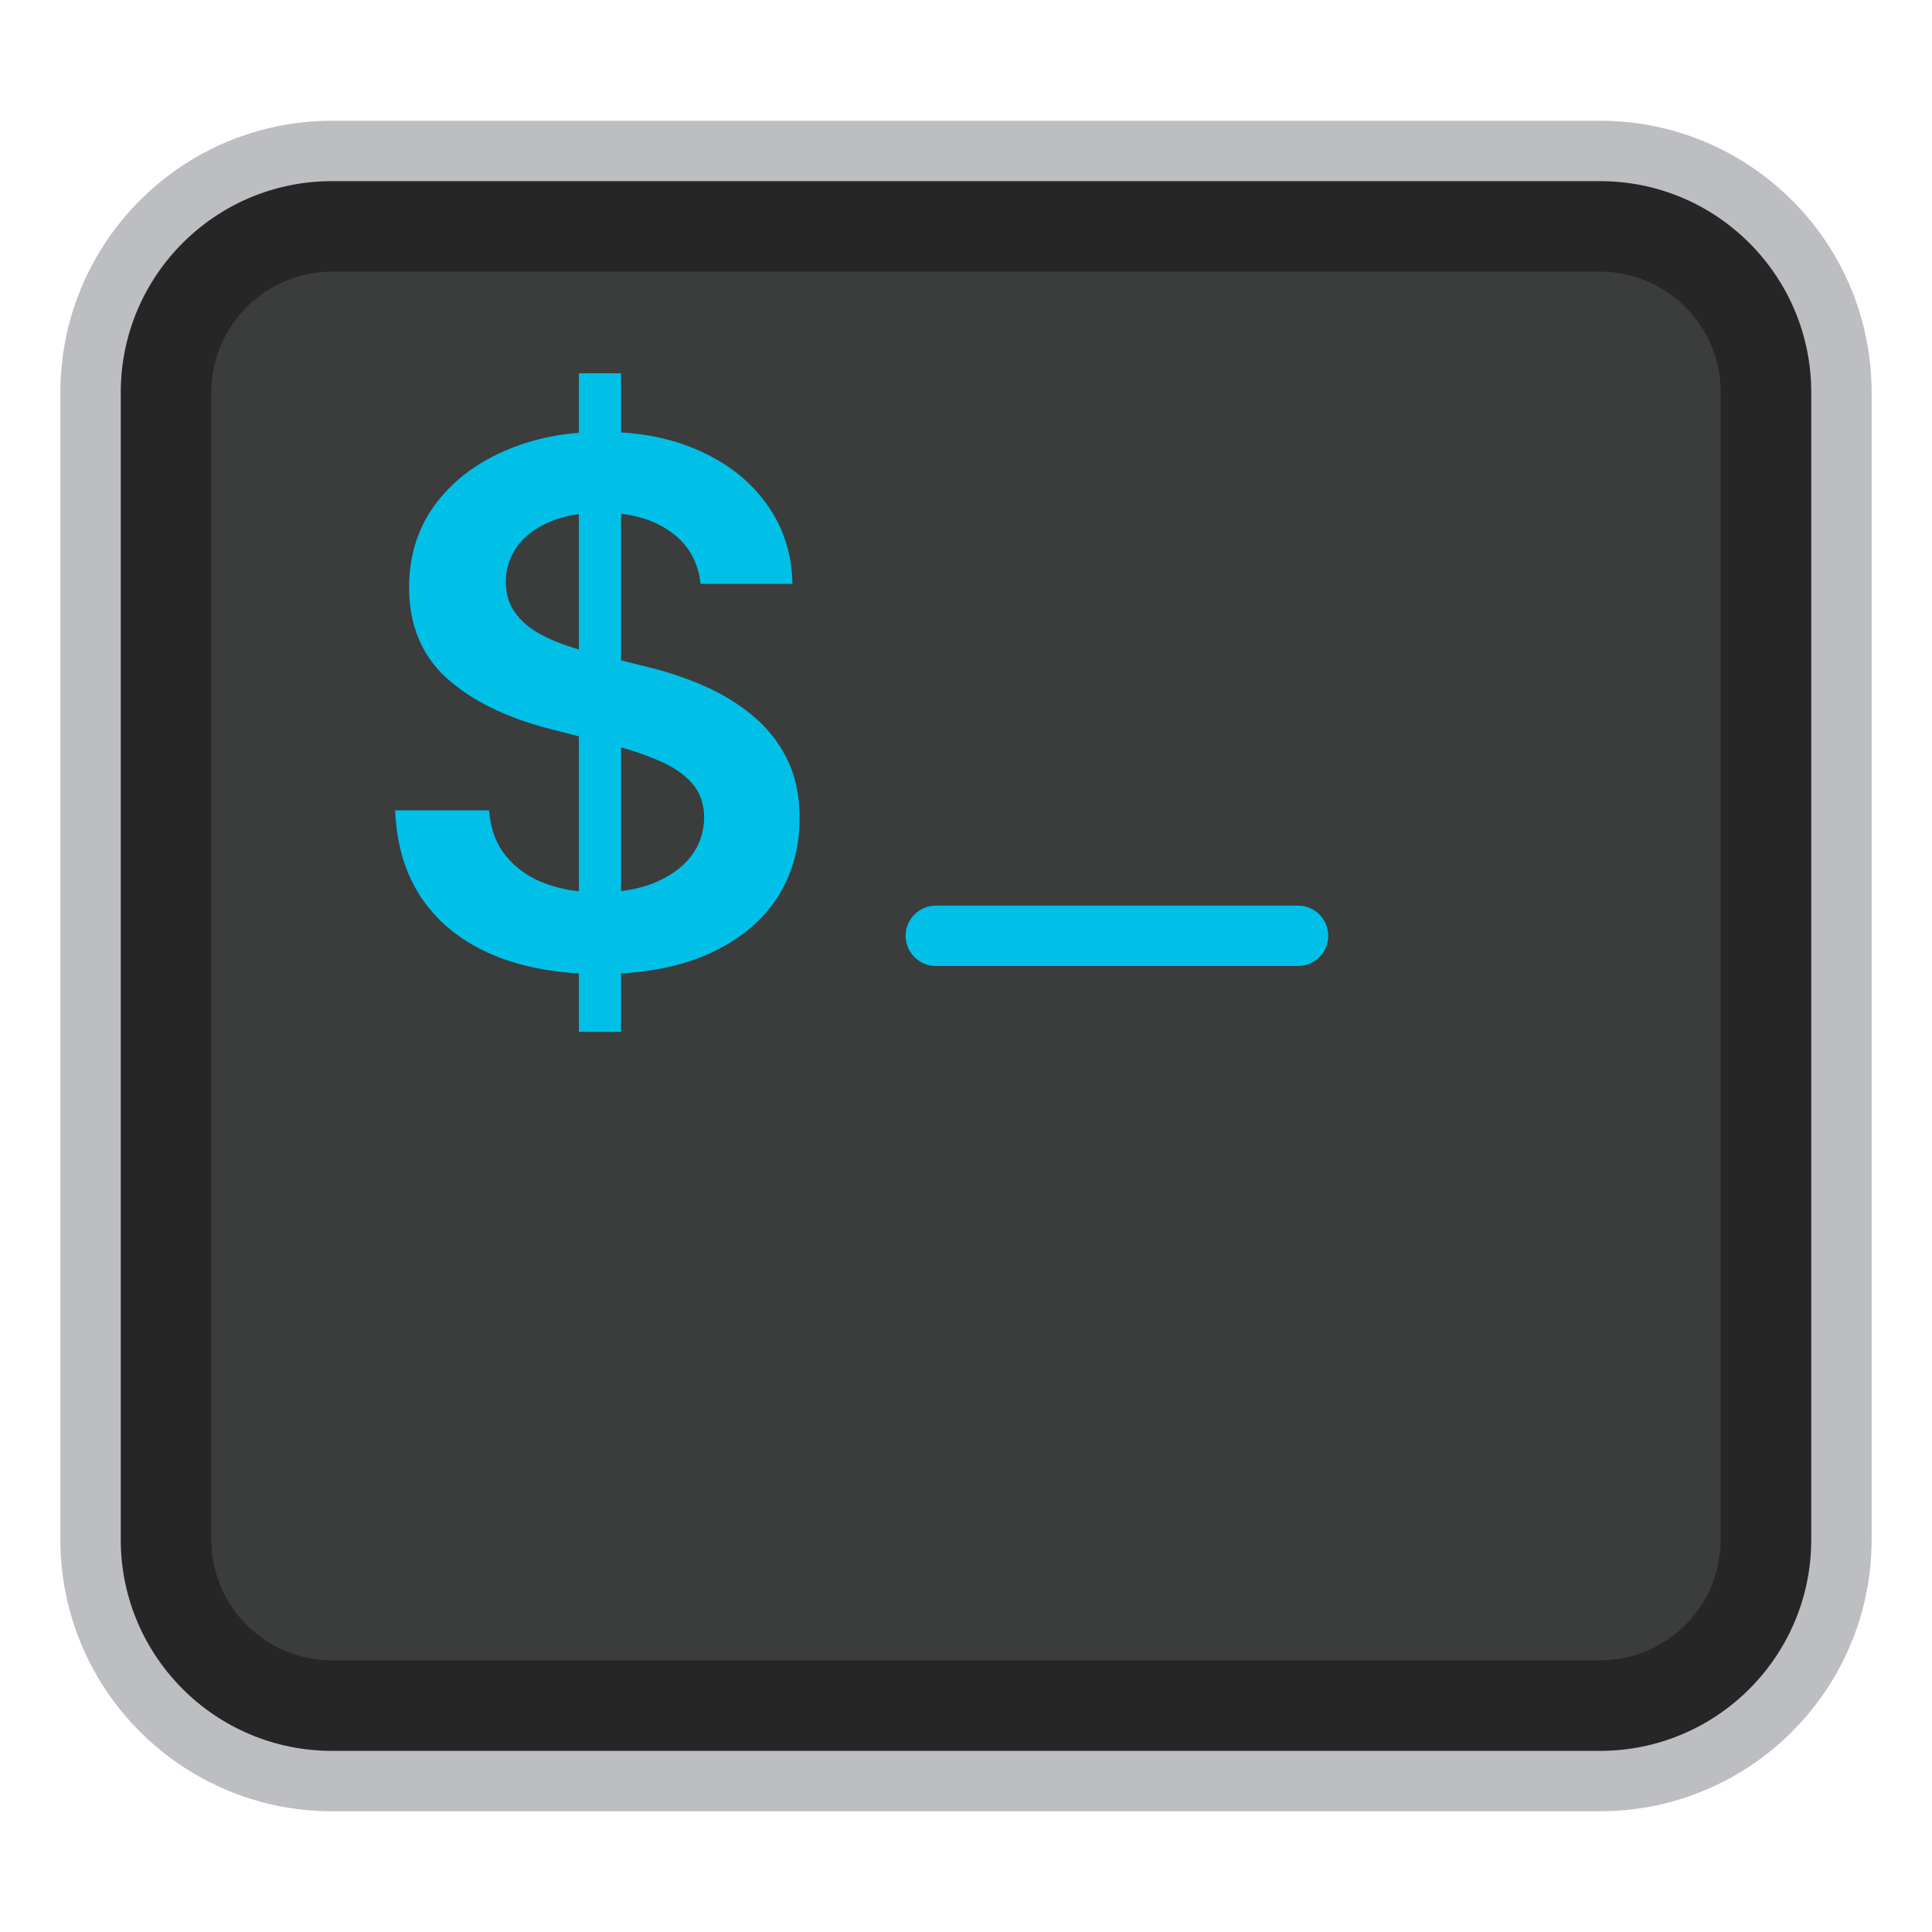
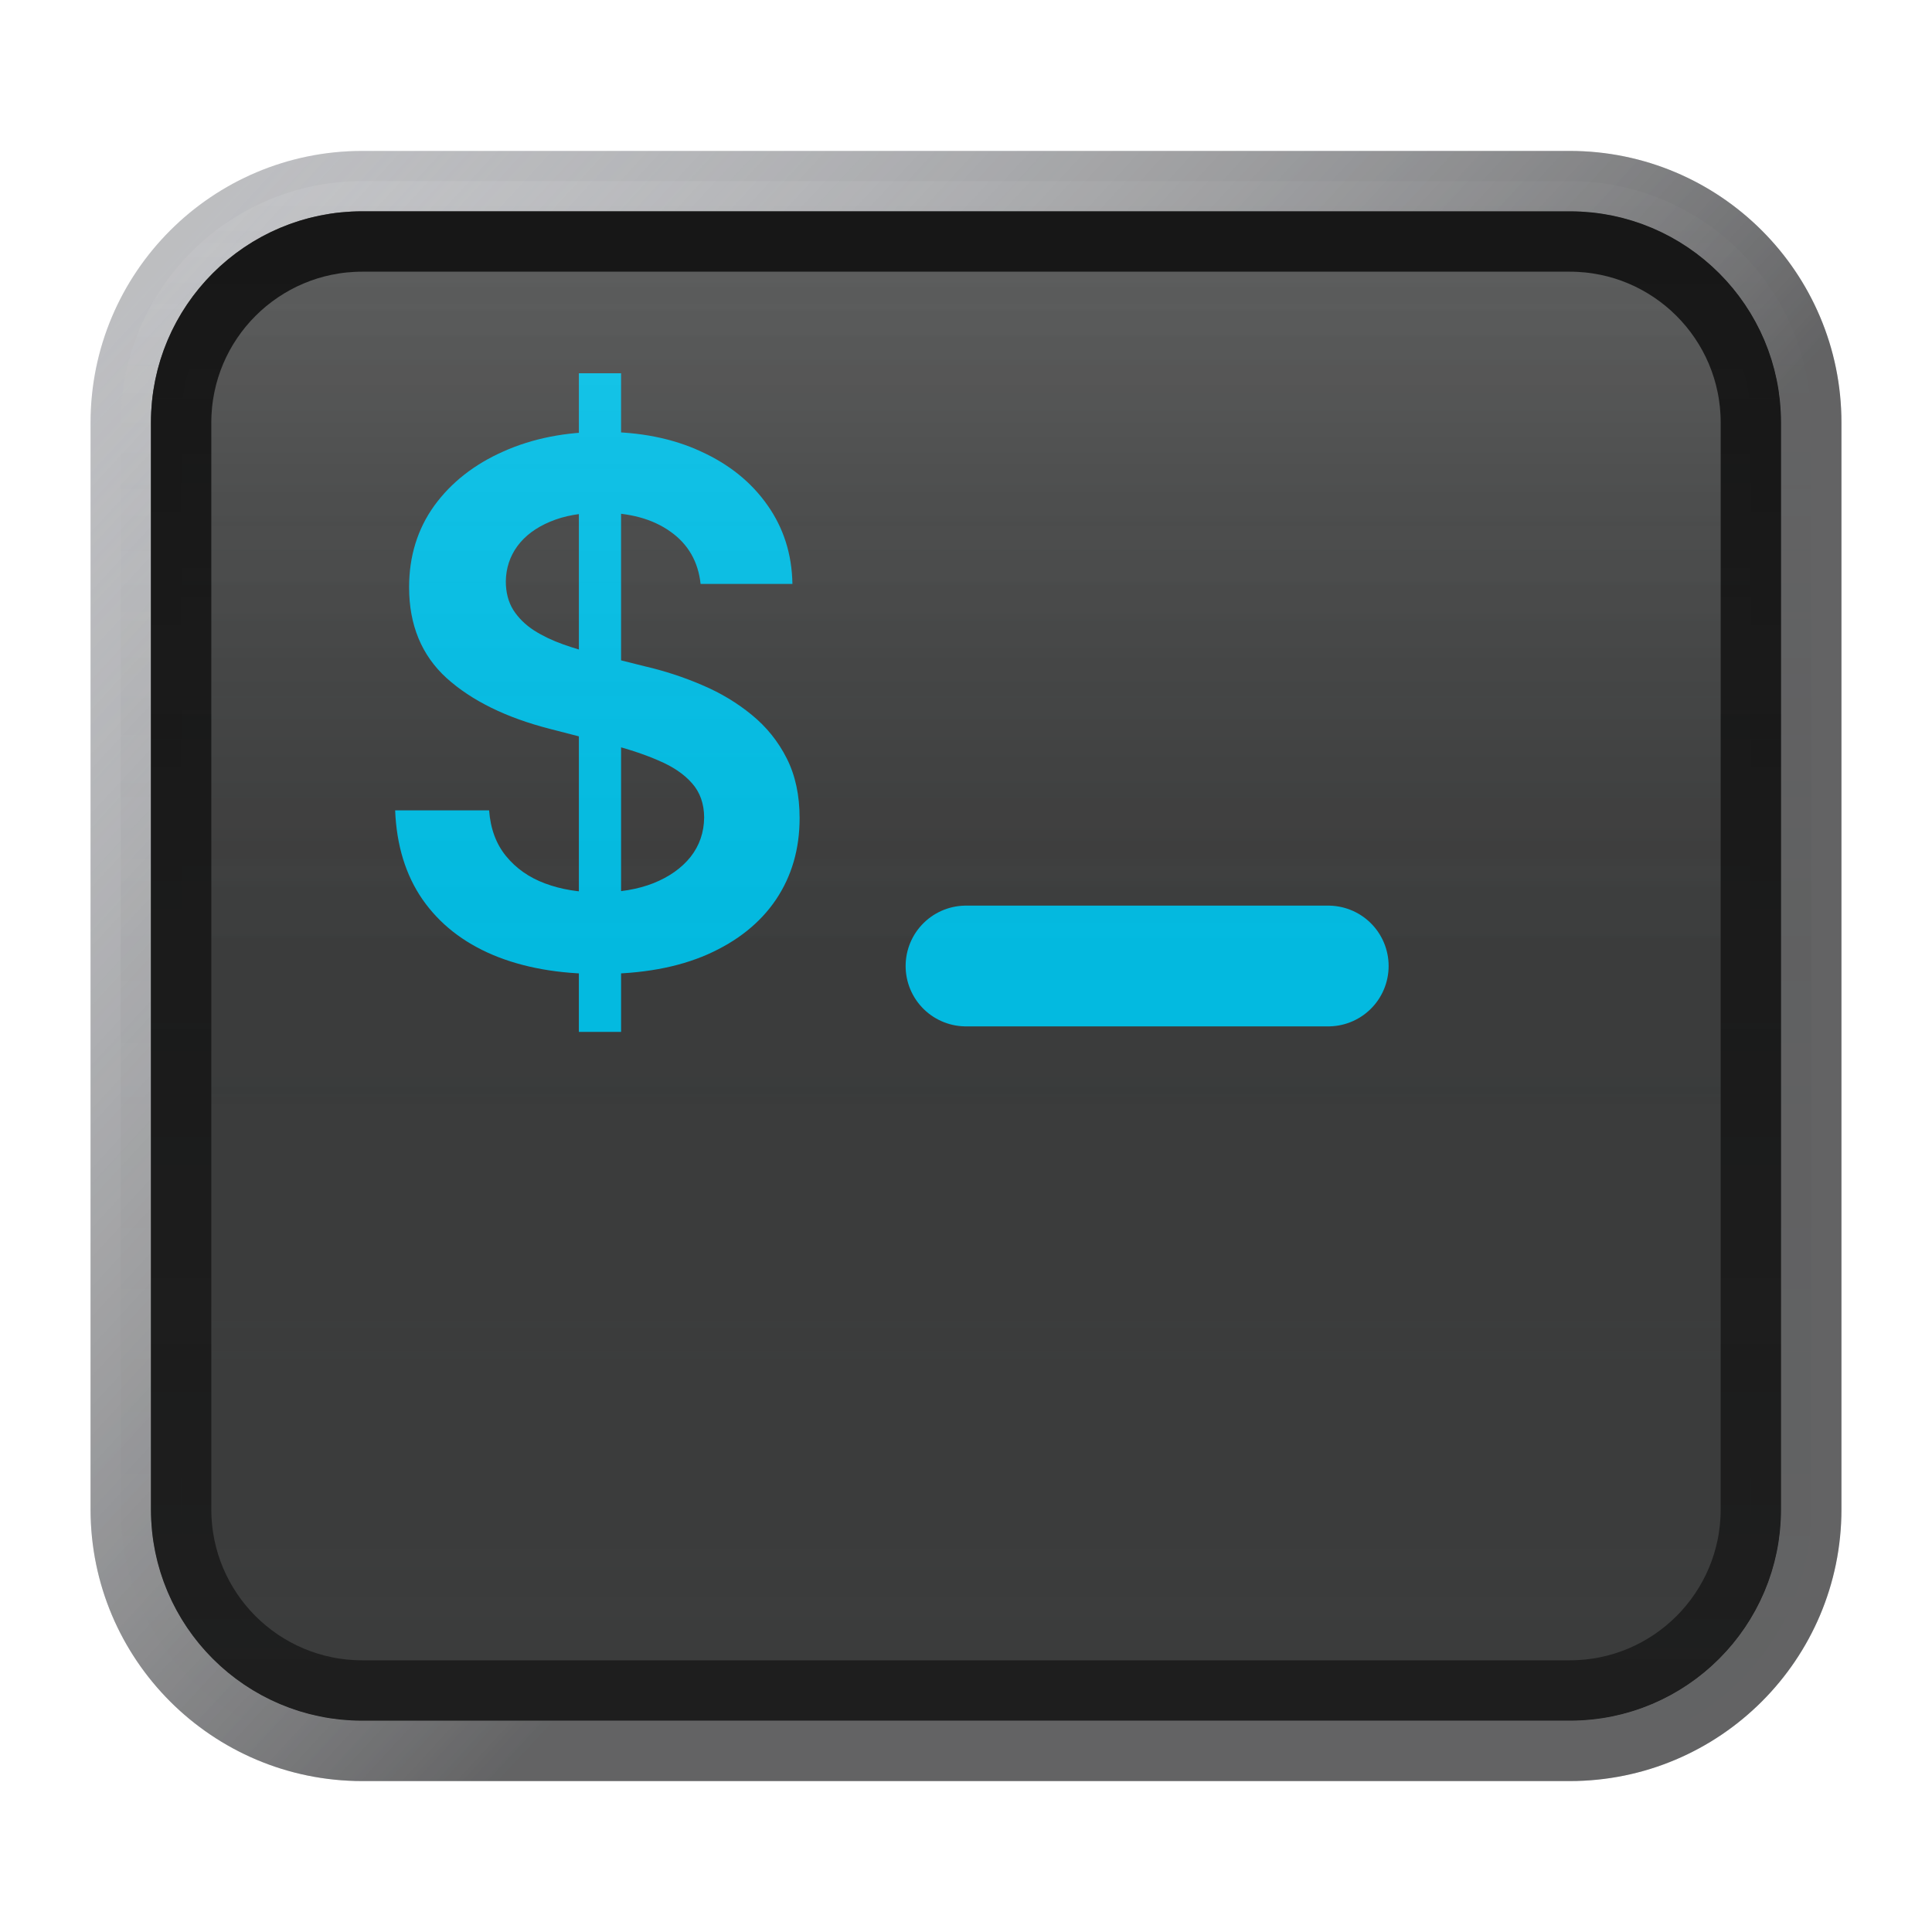
<svg xmlns="http://www.w3.org/2000/svg" width="32" height="32" viewBox="0 0 32 32" fill="none">
-   <path d="M2.5 6.5C2.5 4.843 3.843 3.5 5.5 3.5H26.5C28.157 3.5 29.5 4.843 29.5 6.5V25.5C29.5 27.157 28.157 28.5 26.5 28.5H5.5C3.843 28.5 2.5 27.157 2.5 25.5V6.5Z" fill="#3B3C3C" stroke="#262626" stroke-width="2" />
-   <path d="M1.5 6.5C1.5 4.291 3.291 2.5 5.5 2.5H26.5C28.709 2.5 30.5 4.291 30.5 6.5V25.5C30.5 27.709 28.709 29.5 26.5 29.5H5.5C3.291 29.5 1.5 27.709 1.5 25.5V6.5Z" stroke="#BDBEC1" />
+   <path d="M2 7C2 4.791 3.791 3 6 3H26C28.209 3 30 4.791 30 7V25C30 27.209 28.209 29 26 29H6C3.791 29 2 27.209 2 25V7Z" fill="#3B3C3C" stroke="#BDBEC1" />
+   <path d="M2 7C2 4.791 3.791 3 6 3H26C28.209 3 30 4.791 30 7V25C30 27.209 28.209 29 26 29H6C3.791 29 2 27.209 2 25V7Z" fill="url(#paint0_linear_441_578)" stroke="url(#paint1_linear_441_578)" />
  <path d="M9.588 17.091V6.182H10.287V17.091H9.588ZM11.604 9.672C11.564 9.3 11.396 9.01 11.101 8.803C10.808 8.595 10.428 8.491 9.959 8.491C9.629 8.491 9.347 8.541 9.111 8.641C8.875 8.74 8.695 8.875 8.57 9.045C8.445 9.216 8.381 9.411 8.378 9.629C8.378 9.811 8.419 9.969 8.501 10.102C8.587 10.236 8.702 10.349 8.847 10.443C8.991 10.534 9.152 10.611 9.328 10.673C9.504 10.736 9.682 10.788 9.861 10.831L10.679 11.036C11.008 11.112 11.325 11.216 11.629 11.347C11.936 11.477 12.21 11.642 12.452 11.841C12.696 12.04 12.889 12.28 13.031 12.561C13.173 12.842 13.244 13.172 13.244 13.55C13.244 14.061 13.114 14.511 12.852 14.901C12.591 15.287 12.213 15.589 11.719 15.808C11.227 16.024 10.632 16.132 9.933 16.132C9.254 16.132 8.665 16.027 8.165 15.817C7.668 15.607 7.278 15.3 6.997 14.896C6.719 14.493 6.568 14.001 6.545 13.422H8.101C8.124 13.726 8.217 13.979 8.382 14.18C8.547 14.382 8.761 14.533 9.026 14.632C9.293 14.732 9.591 14.781 9.92 14.781C10.264 14.781 10.565 14.73 10.824 14.628C11.085 14.523 11.29 14.378 11.438 14.193C11.585 14.006 11.661 13.787 11.663 13.537C11.661 13.31 11.594 13.122 11.463 12.974C11.332 12.824 11.149 12.699 10.913 12.599C10.68 12.497 10.408 12.406 10.095 12.327L9.102 12.071C8.384 11.886 7.815 11.607 7.398 11.232C6.983 10.854 6.776 10.352 6.776 9.727C6.776 9.213 6.915 8.763 7.193 8.376C7.474 7.99 7.857 7.69 8.339 7.477C8.822 7.261 9.369 7.153 9.98 7.153C10.599 7.153 11.142 7.261 11.608 7.477C12.077 7.69 12.445 7.987 12.712 8.368C12.979 8.746 13.117 9.18 13.125 9.672H11.604Z" fill="#00C0E8" />
-   <rect x="15" y="15" width="7" height="1" rx="0.5" fill="#00C0E8" />
+   <path d="M16 16H22" stroke-width="2" stroke-linecap="round" stroke="#00C0E8" />
+   <path d="M3 7C3 5.343 4.343 4 6 4H26C27.657 4 29 5.343 29 7V25C29 26.657 27.657 28 26 28H6C4.343 28 3 26.657 3 25V7Z" fill="url(#paint2_linear_441_578)" stroke="url(#paint3_linear_441_578)" />
+   <defs>
+     <linearGradient id="paint0_linear_441_578" x1="16" y1="3" x2="16" y2="29" gradientUnits="userSpaceOnUse">
+       <stop stop-color="white" stop-opacity="0.1" />
+       <stop offset="0.5" stop-color="#3B3C3C" stop-opacity="0.05" />
+       <stop offset="1" stop-color="#3B3C3C" stop-opacity="0" />
+     </linearGradient>
+     <linearGradient id="paint1_linear_441_578" x1="3" y1="4" x2="29" y2="28" gradientUnits="userSpaceOnUse">
+       <stop stop-color="#BDBEC1" stop-opacity="0.1" />
+       <stop offset="0.6" stop-color="#262626" stop-opacity="0.6" />
+     </linearGradient>
+     <linearGradient id="paint2_linear_441_578" x1="16" y1="4" x2="16" y2="28" gradientUnits="userSpaceOnUse">
+       <stop stop-color="white" stop-opacity="0.1" />
+       <stop offset="0.5" stop-color="#3B3C3C" stop-opacity="0.05" />
+       <stop offset="1" stop-color="#3B3C3C" stop-opacity="0" />
+     </linearGradient>
+     <linearGradient id="paint3_linear_441_578" x1="16" y1="4" x2="16" y2="28" gradientUnits="userSpaceOnUse">
+       <stop stop-color="#171717" />
+       <stop offset="1" stop-color="#171717" stop-opacity="0.8" />
+     </linearGradient>
+   </defs>
</svg>
